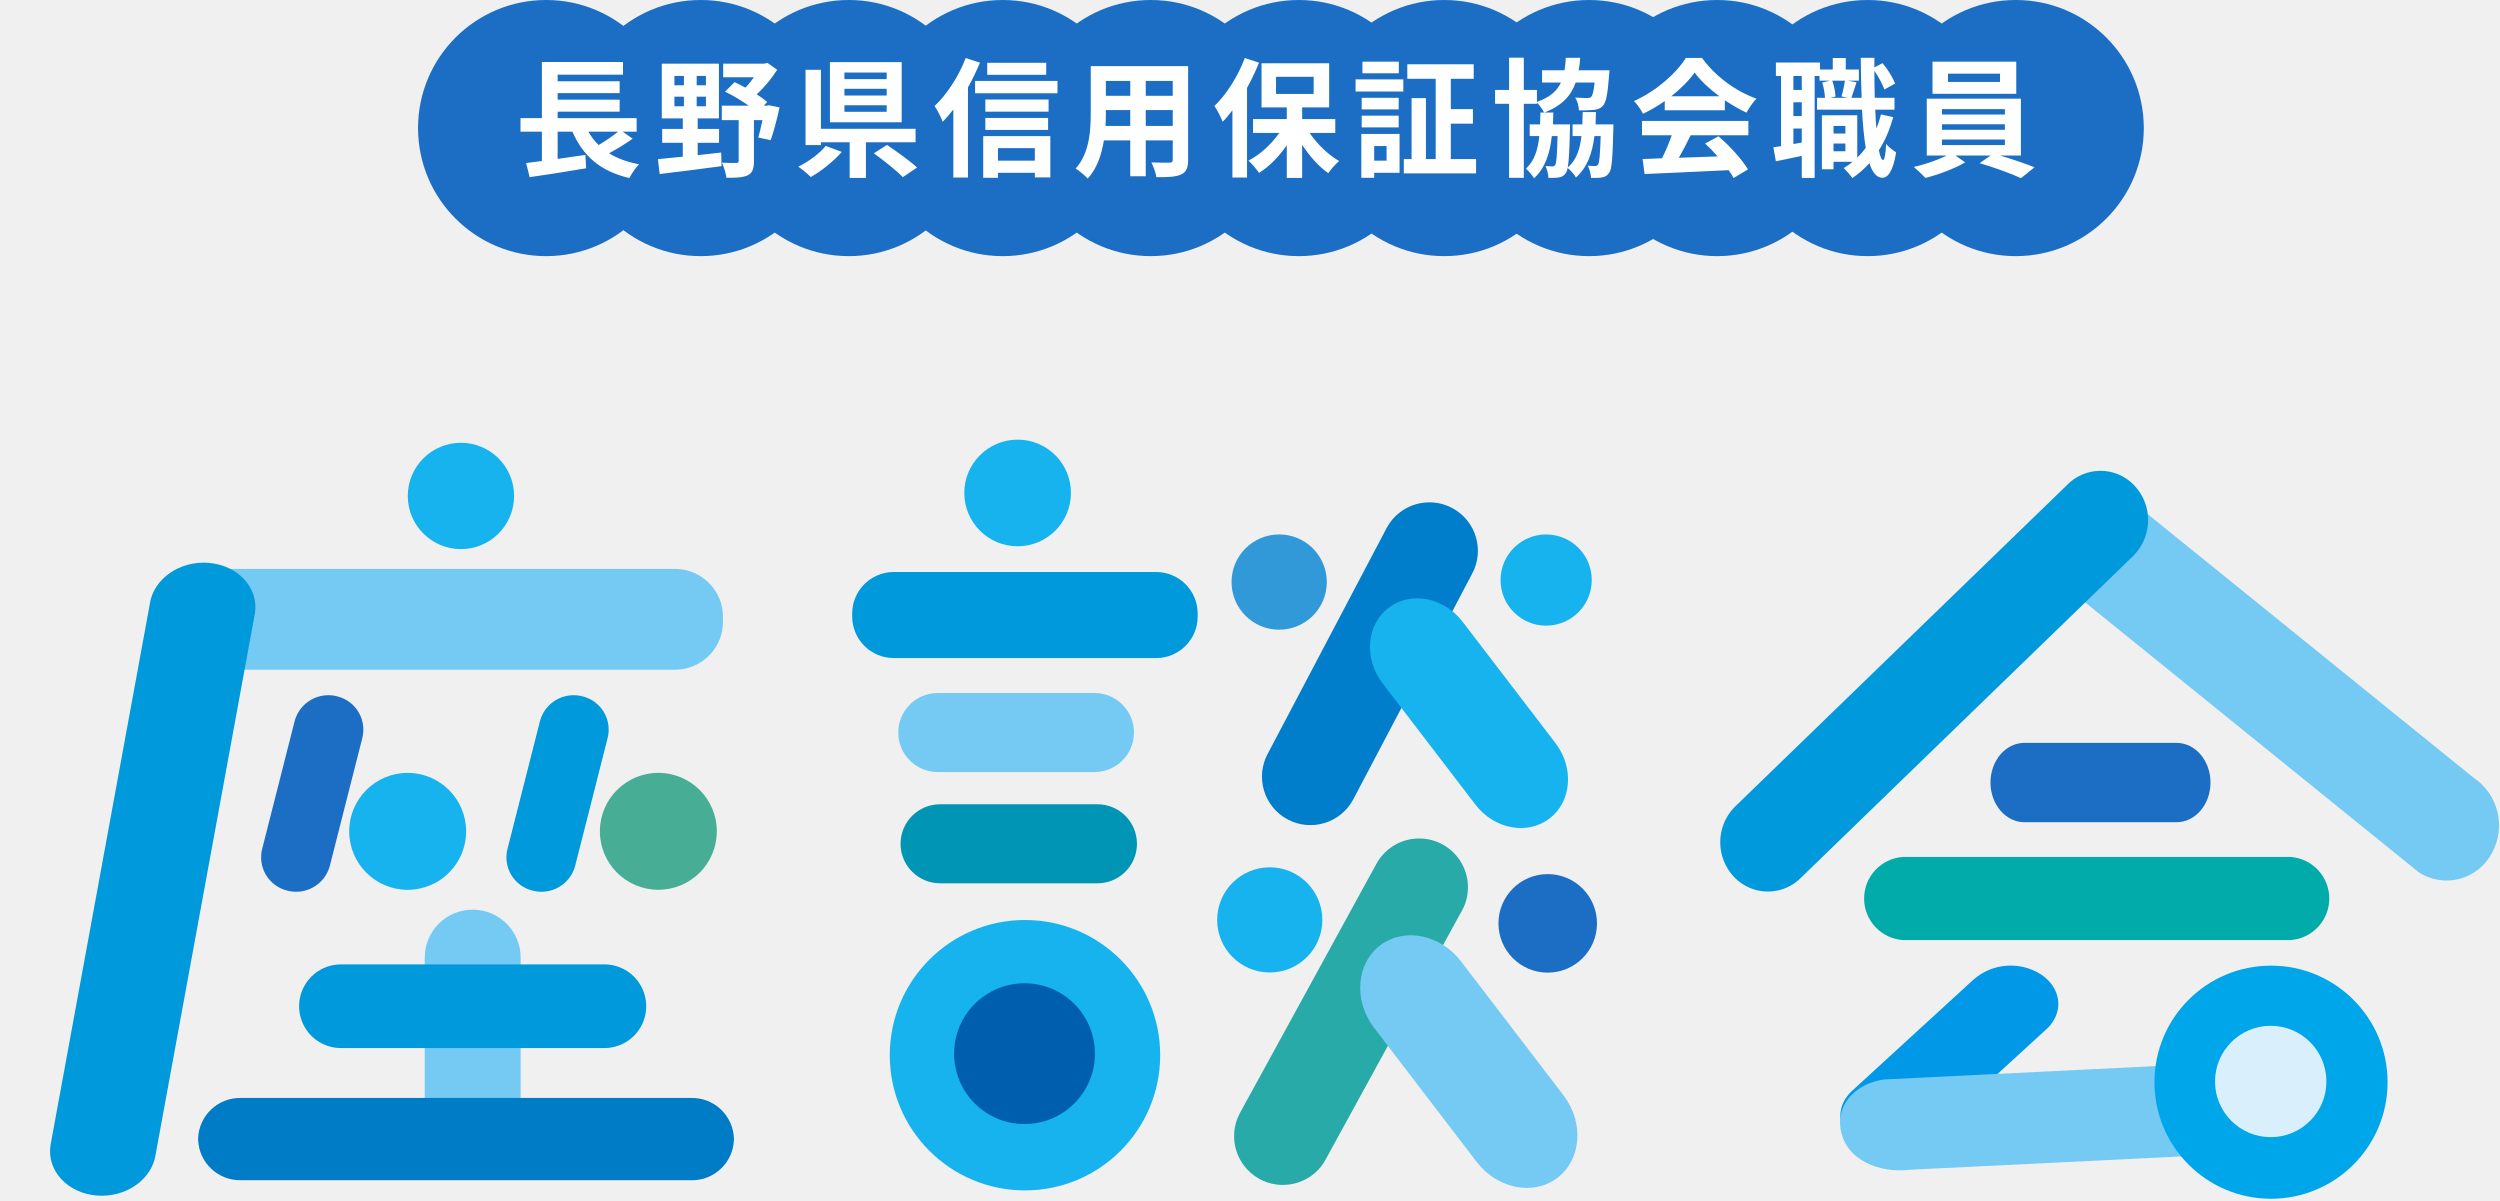
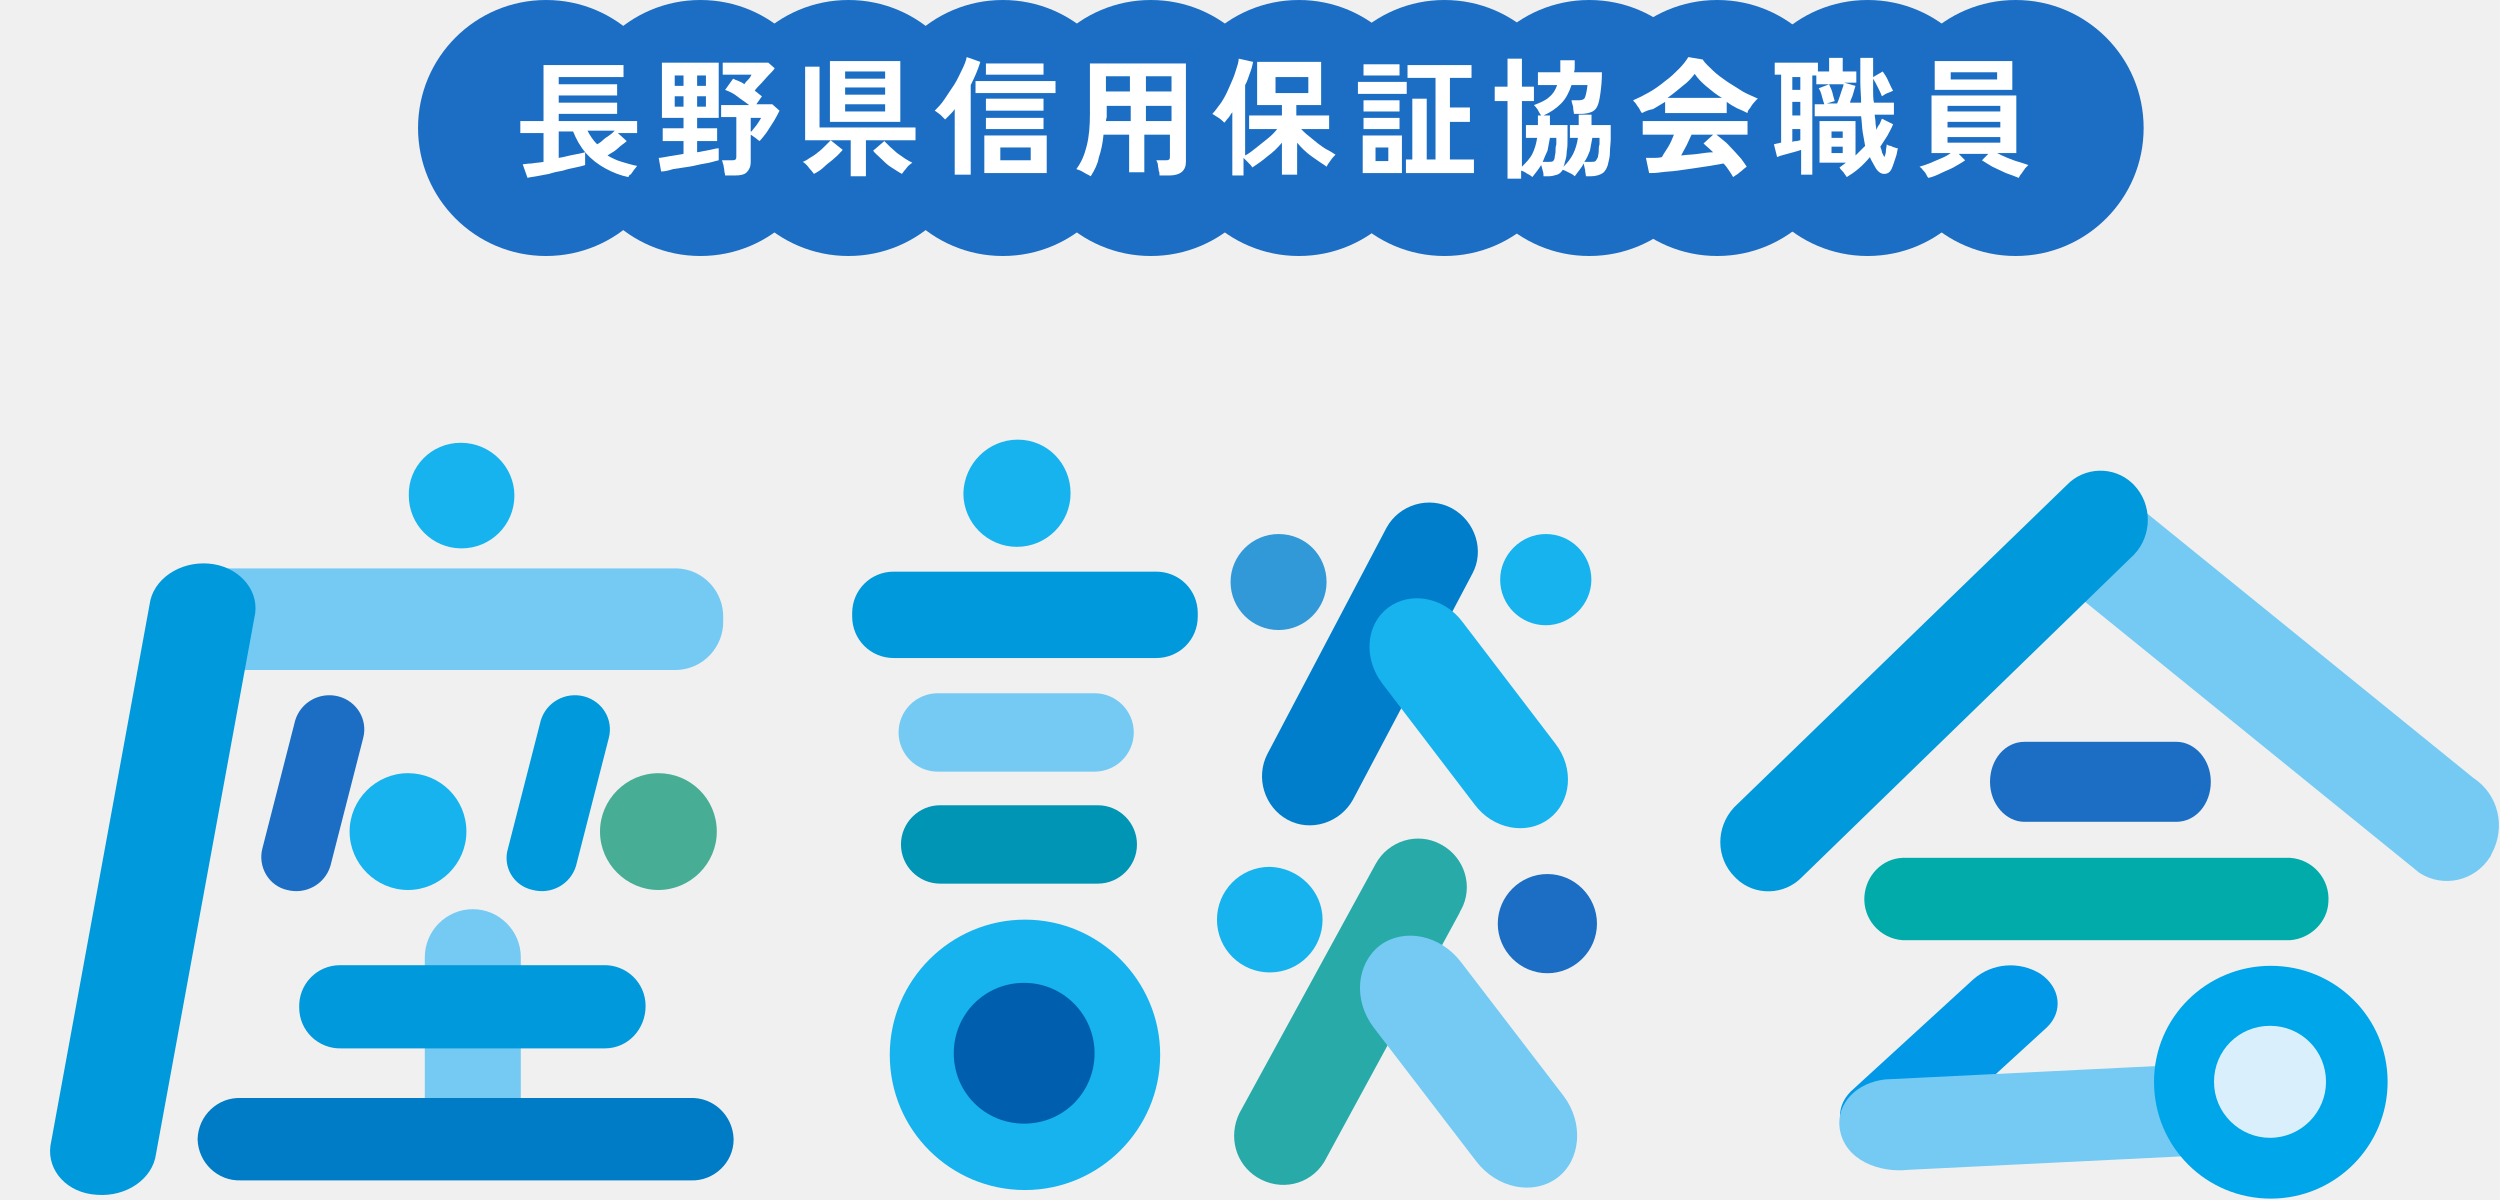
- <svg xmlns="http://www.w3.org/2000/svg" width="312.493" height="150.028" viewBox="0 0 312.493 150.028">
-   <g id="グループ_26547" data-name="グループ 26547" transform="translate(-3189.96 -7778.164)">
-     <g id="グループ_26108" data-name="グループ 26108" transform="translate(3242.215 7778.164)">
-       <circle id="楕円形_122" data-name="楕円形 122" cx="16.008" cy="16.008" r="16.008" transform="translate(0)" fill="#1b6ec3" />
-       <circle id="楕円形_126" data-name="楕円形 126" cx="16.008" cy="16.008" r="16.008" transform="translate(37.832)" fill="#1b6ec3" />
-       <circle id="楕円形_128" data-name="楕円形 128" cx="16.008" cy="16.008" r="16.008" transform="translate(75.579)" fill="#1b6ec3" />
-       <circle id="楕円形_130" data-name="楕円形 130" cx="16.008" cy="16.008" r="16.008" transform="translate(112.259)" fill="#1b6ec3" />
-       <circle id="楕円形_132" data-name="楕円形 132" cx="16.008" cy="16.008" r="16.008" transform="translate(146.379)" fill="#1b6ec3" />
-       <circle id="楕円形_124" data-name="楕円形 124" cx="16.008" cy="16.008" r="16.008" transform="translate(19.324)" fill="#1b6ec3" />
-       <circle id="楕円形_125" data-name="楕円形 125" cx="16.008" cy="16.008" r="16.008" transform="translate(57.072)" fill="#1b6ec3" />
-       <circle id="楕円形_127" data-name="楕円形 127" cx="16.008" cy="16.008" r="16.008" transform="translate(94.087)" fill="#1b6ec3" />
-       <circle id="楕円形_129" data-name="楕円形 129" cx="16.008" cy="16.008" r="16.008" transform="translate(130.37)" fill="#1b6ec3" />
-       <circle id="楕円形_131" data-name="楕円形 131" cx="16.008" cy="16.008" r="16.008" transform="translate(165.19)" fill="#1b6ec3" />
-       <circle id="楕円形_133" data-name="楕円形 133" cx="16.008" cy="16.008" r="16.008" transform="translate(183.698)" fill="#1b6ec3" />
+ <svg xmlns="http://www.w3.org/2000/svg" version="1.1" id="レイヤー_1" x="0px" y="0px" viewBox="0 0 312.5 150" style="enable-background:new 0 0 312.5 150;" xml:space="preserve">
+   <style type="text/css">
+ 	.st0{fill:#1B6EC3;}
+ 	.st1{enable-background:new    ;}
+ 	.st2{fill:#FFFFFF;}
+ 	.st3{fill:#74CAF3;}
+ 	.st4{fill:#0099DB;}
+ 	.st5{fill:#16B3EE;}
+ 	.st6{fill:#47AE95;}
+ 	.st7{fill:#007BC5;}
+ 	.st8{fill:#3199D8;}
+ 	.st9{fill:#005EAE;}
+ 	.st10{fill:#007DCB;}
+ 	.st11{fill:#27AAA8;}
+ 	.st12{fill:#0095B4;}
+ 	.st13{fill:#0098E7;}
+ 	.st14{fill:#00ABA9;}
+ 	.st15{fill:#00A6EA;}
+ 	.st16{fill:#D9F0FC;}
+ </style>
+   <g id="グループ_26547" transform="translate(-3189.96 -7778.164)">
+     <g id="グループ_26108" transform="translate(3242.215 7778.164)">
+       <circle id="楕円形_122" class="st0" cx="16" cy="16" r="16" />
+       <circle id="楕円形_126" class="st0" cx="53.8" cy="16" r="16" />
+       <circle id="楕円形_128" class="st0" cx="91.6" cy="16" r="16" />
+       <circle id="楕円形_130" class="st0" cx="128.3" cy="16" r="16" />
+       <circle id="楕円形_132" class="st0" cx="162.4" cy="16" r="16" />
+       <circle id="楕円形_124" class="st0" cx="35.3" cy="16" r="16" />
+       <circle id="楕円形_125" class="st0" cx="73.1" cy="16" r="16" />
+       <circle id="楕円形_127" class="st0" cx="110.1" cy="16" r="16" />
+       <circle id="楕円形_129" class="st0" cx="146.4" cy="16" r="16" />
+       <circle id="楕円形_131" class="st0" cx="181.2" cy="16" r="16" />
+       <circle id="楕円形_133" class="st0" cx="199.7" cy="16" r="16" />
    </g>
-     <text id="長野県信用保証協会職員" transform="translate(3349.472 7798.965)" fill="#fff" font-size="16" font-family="ZenKakuGothicNew-Bold, Zen Kaku Gothic New" font-weight="700" letter-spacing="0.09em">
-       <tspan x="-95.2" y="0">長野県信用保証協会職員</tspan>
-     </text>
-     <g id="グループ_26410" data-name="グループ 26410" transform="translate(3189.96 7833.512)">
-       <path id="パス_6673" data-name="パス 6673" d="M76.8,26.035h-57a6,6,0,0,1-5.82-6.164V19.6a6,6,0,0,1,5.82-6.164h57A6,6,0,0,1,82.62,19.6v.269A6,6,0,0,1,76.8,26.035" transform="translate(7.751 2.329)" fill="#74caf3" />
-       <path id="パス_6674" data-name="パス 6674" d="M.129,70.975,18.4,4.59c.716-3.09,4.209-5.1,7.8-4.479s5.924,3.62,5.209,6.709L13.139,73.205c-.717,3.09-4.209,5.1-7.8,4.48S-.587,74.065.129,70.975" transform="matrix(0.996, -0.087, 0.087, 0.996, 0, 17.179)" fill="#0099db" />
-       <path id="パス_6676" data-name="パス 6676" d="M42.552,43.824,46.617,27.83a4.364,4.364,0,0,1,5.362-2.986,4.284,4.284,0,0,1,3.052,5.27L50.966,46.109A4.364,4.364,0,0,1,45.6,49.094a4.284,4.284,0,0,1-3.052-5.27" transform="translate(20.902 6.866)" fill="#0099db" />
-       <path id="パス_6677" data-name="パス 6677" d="M22.221,43.364,26.286,27.37a4.364,4.364,0,0,1,5.362-2.986,4.284,4.284,0,0,1,3.052,5.27L30.635,45.649a4.364,4.364,0,0,1-5.362,2.986,4.284,4.284,0,0,1-3.052-5.27" transform="translate(10.568 7.326)" fill="#1b6ec3" />
-       <path id="パス_6680" data-name="パス 6680" d="M36.792,70.917V50.286a5.994,5.994,0,1,1,11.988,0V70.917a5.993,5.993,0,0,1-5.994,5.994H43.3c-3.311,0-6.5-2.684-6.5-5.994" transform="translate(16.299 14.062)" fill="#74caf3" />
-       <path id="パス_6681" data-name="パス 6681" d="M45.464,40.8a7.308,7.308,0,1,1-7.309-7.309A7.309,7.309,0,0,1,45.464,40.8" transform="translate(12.801 7.769)" fill="#16b3ee" />
-       <path id="パス_6682" data-name="パス 6682" d="M66.008,40.8A7.308,7.308,0,1,1,58.7,33.488,7.309,7.309,0,0,1,66.008,40.8" transform="translate(23.592 7.769)" fill="#47ae95" />
-       <path id="パス_6683" data-name="パス 6683" d="M45.967,6.646A6.645,6.645,0,1,1,39.322,0a6.644,6.644,0,0,1,6.645,6.645" transform="translate(18.294 -0.001)" fill="#16b3ee" />
-       <path id="パス_6694" data-name="パス 6694" d="M65.043,59.944H32.319a5.229,5.229,0,1,1,0-10.456H65.043a5.229,5.229,0,1,1,0,10.456" transform="translate(10.4 15.711)" fill="#0099db" />
-       <path id="パス_6698" data-name="パス 6698" d="M79.119,71.623H22.906a5.242,5.242,0,0,1-5.383-5.089v-.1a5.242,5.242,0,0,1,5.383-5.089H79.119A5.242,5.242,0,0,1,84.5,66.439v.1a5.242,5.242,0,0,1-5.383,5.089" transform="translate(7.241 20.549)" fill="#007bc5" />
+     <g class="st1">
+       <path class="st2" d="M3268.5,7800.3c-1-0.2-2-0.6-2.9-1.1s-1.7-1.1-2.4-1.9c-0.7-0.8-1.2-1.7-1.6-2.7h-1.8v3.3    c0.7-0.1,1.3-0.3,1.9-0.4c0.6-0.1,1-0.2,1.4-0.3v1.6c-0.3,0.1-0.7,0.2-1.2,0.3s-1,0.2-1.6,0.4c-0.6,0.1-1.1,0.2-1.7,0.4    c-0.6,0.1-1.1,0.2-1.6,0.3c-0.5,0.1-0.8,0.1-1.1,0.2l-0.6-1.7c0.2,0,0.6-0.1,1.1-0.1c0.5-0.1,1-0.1,1.5-0.2v-3.6h-2.9v-1.5h2.9v-7    h10v1.5h-8.1v0.9h7.3v1.4h-7.3v0.9h7.3v1.4h-7.3v0.9h9.8v1.5h-2.4l1.1,1c-0.3,0.3-0.7,0.5-1.1,0.9s-0.9,0.6-1.3,0.9    c0.5,0.3,1.1,0.6,1.8,0.8s1.3,0.4,1.9,0.5c-0.1,0.1-0.2,0.3-0.4,0.5c-0.1,0.2-0.3,0.4-0.4,0.6    C3268.7,7799.9,3268.6,7800.1,3268.5,7800.3z M3264.6,7796.2c0.2-0.1,0.5-0.3,0.7-0.5s0.5-0.4,0.8-0.6c0.3-0.2,0.5-0.4,0.7-0.6    h-3.4C3263.7,7795.1,3264.1,7795.7,3264.6,7796.2z" />
+       <path class="st2" d="M3272.6,7799.6l-0.3-1.7c0.3,0,0.7-0.1,1.3-0.2c0.6-0.1,1.2-0.2,1.8-0.3v-1.6h-2.6v-1.6h2.6v-1.3h-2.7v-6.9    h7.1v6.9h-2.7v1.3h2.5v1.6h-2.5v1.4c0.6-0.1,1.1-0.2,1.6-0.3c0.5-0.1,0.8-0.2,1.1-0.2v1.5c-0.5,0.1-1,0.3-1.7,0.4    c-0.7,0.1-1.3,0.3-2,0.4c-0.7,0.1-1.4,0.2-2,0.3C3273.5,7799.5,3273,7799.6,3272.6,7799.6z M3274.3,7788.9h1.1v-1.3h-1.1V7788.9z     M3274.3,7791.5h1.1v-1.3h-1.1V7791.5z M3277.1,7788.9h1.1v-1.3h-1.1V7788.9z M3277.1,7791.5h1.1v-1.3h-1.1V7791.5z     M3280.6,7800.1c0-0.2-0.1-0.4-0.1-0.6c0-0.2-0.1-0.5-0.1-0.7c-0.1-0.2-0.1-0.4-0.2-0.6h1.2c0.2,0,0.4,0,0.5-0.1    c0.1-0.1,0.1-0.2,0.1-0.4v-4.9h-1.9v-1.5h3.5c-0.5-0.4-1-0.7-1.5-1.1s-1-0.6-1.5-0.8l1-1.4c0.2,0.1,0.4,0.2,0.7,0.3    c0.2,0.1,0.5,0.2,0.7,0.4c0.1-0.2,0.3-0.4,0.5-0.6c0.2-0.2,0.3-0.4,0.4-0.6h-3.6v-1.5h5.7l0.8,0.7c-0.2,0.3-0.5,0.6-0.8,0.9    c-0.3,0.3-0.6,0.7-0.9,1c-0.3,0.3-0.6,0.6-0.8,0.9c0.3,0.2,0.6,0.5,0.9,0.7l-0.7,1h2l0.9,0.8c-0.2,0.4-0.4,0.8-0.7,1.3    c-0.3,0.5-0.6,0.9-0.9,1.4c-0.3,0.4-0.6,0.8-0.9,1.1c-0.1-0.1-0.3-0.2-0.5-0.4c-0.2-0.1-0.4-0.3-0.6-0.4v3.4c0,0.6-0.2,1-0.5,1.3    s-0.8,0.4-1.5,0.4H3280.6z M3283.9,7794.6c0.2-0.3,0.5-0.6,0.7-0.9c0.2-0.3,0.4-0.6,0.5-0.8h-1.3V7794.6z" />
+       <path class="st2" d="M3291.7,7799.9c-0.1-0.1-0.2-0.3-0.4-0.5c-0.2-0.2-0.3-0.4-0.5-0.6c-0.2-0.2-0.3-0.3-0.5-0.4    c0.3-0.1,0.6-0.3,0.9-0.5c0.3-0.2,0.7-0.4,1-0.7c0.3-0.2,0.6-0.5,0.9-0.8s0.5-0.5,0.7-0.7l1.5,1.2c-0.3,0.3-0.6,0.7-1,1    c-0.4,0.4-0.9,0.7-1.3,1.1S3292.1,7799.7,3291.7,7799.9z M3296.3,7800.2v-4.5h-5.7v-9.2h1.8v7.6h12v1.6h-6.2v4.5H3296.3z     M3293.7,7793.4v-7.6h8.8v7.6H3293.7z M3295.6,7788h5v-0.9h-5V7788z M3295.6,7790h5v-0.9h-5V7790z M3295.6,7792.1h5v-0.9h-5    V7792.1z M3302.7,7799.9c-0.4-0.2-0.8-0.5-1.3-0.8c-0.5-0.3-0.9-0.7-1.3-1.1c-0.4-0.4-0.8-0.7-1-1l1.4-1.2    c0.2,0.2,0.4,0.4,0.7,0.7s0.6,0.5,0.9,0.8c0.3,0.2,0.7,0.5,1,0.7c0.3,0.2,0.7,0.4,0.9,0.5c-0.1,0.1-0.3,0.2-0.5,0.4    c-0.2,0.2-0.3,0.4-0.5,0.6C3302.9,7799.6,3302.8,7799.8,3302.7,7799.9z" />
+       <path class="st2" d="M3309.3,7800.1v-8.3c-0.2,0.3-0.4,0.5-0.6,0.7c-0.2,0.2-0.4,0.4-0.6,0.6c-0.2-0.2-0.4-0.4-0.6-0.6    c-0.3-0.2-0.5-0.4-0.7-0.5c0.4-0.4,0.8-0.8,1.2-1.4c0.4-0.6,0.8-1.2,1.2-1.8c0.4-0.6,0.7-1.3,1-1.9c0.3-0.6,0.5-1.1,0.6-1.6    l1.7,0.6c-0.3,1-0.7,1.9-1.2,2.9v11.2H3309.3z M3311.9,7789.8v-1.5h10v1.5H3311.9z M3313,7799.8v-4.7h7.8v4.7H3313z     M3313.2,7787.5v-1.4h7.2v1.4H3313.2z M3313.2,7792v-1.5h7.2v1.5H3313.2z M3313.2,7794.3v-1.4h7.2v1.4H3313.2z M3315,7798.2h3.8    v-1.6h-3.8V7798.2z" />
+       <path class="st2" d="M3326.3,7800.2c-0.3-0.2-0.6-0.3-0.9-0.5s-0.6-0.3-0.9-0.4c0.6-0.8,1-1.7,1.3-2.9s0.4-2.5,0.4-4v-6.3h12v12.3    c0,1.1-0.7,1.7-2.1,1.7h-1.2c0-0.2,0-0.4-0.1-0.6c0-0.2-0.1-0.5-0.1-0.7c0-0.2-0.1-0.4-0.2-0.6h1.1c0.2,0,0.4,0,0.5-0.1    s0.1-0.2,0.1-0.4v-2.7h-3.2v4.7h-1.9v-4.7h-3.2c-0.1,1.1-0.3,2-0.6,2.9C3327.2,7798.6,3326.8,7799.4,3326.3,7800.2z     M3328.2,7793.3h3.1v-1.9h-3v1c0,0.1,0,0.3,0,0.4S3328.2,7793.1,3328.2,7793.3z M3328.2,7789.6h3v-1.9h-3V7789.6z M3333.2,7789.6    h3.2v-1.9h-3.2V7789.6z M3333.2,7793.3h3.2v-1.9h-3.2V7793.3z" />
+       <path class="st2" d="M3344,7800.1v-7.9c-0.2,0.2-0.3,0.5-0.5,0.7c-0.2,0.2-0.3,0.4-0.5,0.6c-0.2-0.2-0.4-0.4-0.7-0.6    c-0.3-0.2-0.5-0.3-0.8-0.5c0.4-0.4,0.7-0.9,1.1-1.4c0.4-0.6,0.7-1.2,1-1.9s0.6-1.3,0.8-2c0.2-0.6,0.4-1.2,0.4-1.6l1.8,0.4    c-0.1,0.5-0.2,0.9-0.4,1.4c-0.2,0.5-0.3,1-0.6,1.5v8.8c0.4-0.2,0.8-0.5,1.3-0.9c0.5-0.4,1-0.8,1.5-1.2s0.9-0.8,1.2-1.2h-3.5v-1.7    h4.1v-1.3h-3.1v-5.4h8v5.4h-3.1v1.3h4.1v1.7h-3.5c0.3,0.3,0.6,0.6,1,0.9c0.4,0.3,0.7,0.6,1.1,0.9c0.4,0.3,0.8,0.6,1.2,0.8    c0.4,0.2,0.7,0.4,1,0.6c-0.2,0.2-0.4,0.4-0.6,0.7s-0.4,0.5-0.5,0.8c-0.6-0.4-1.2-0.8-1.9-1.3c-0.7-0.5-1.3-1.1-1.8-1.7v4h-1.9v-4    c-0.5,0.6-1.1,1.2-1.8,1.7c-0.7,0.6-1.3,1-1.9,1.4c-0.1-0.2-0.3-0.4-0.5-0.6s-0.4-0.4-0.6-0.6v2.2H3344z M3349.4,7789.8h4.1v-2    h-4.1V7789.8z" />
+       <path class="st2" d="M3359.7,7789.9v-1.5h6.1v1.5H3359.7z M3360.3,7799.8v-4.7h4.9v4.7H3360.3z M3360.4,7787.6v-1.4h4.5v1.4    H3360.4z M3360.4,7792.1v-1.4h4.5v1.4H3360.4z M3360.4,7794.3v-1.4h4.5v1.4H3360.4z M3361.9,7798.3h1.6v-1.7h-1.6V7798.3z     M3365.7,7799.8v-1.7h0.8v-7.6h1.8v7.6h1.1v-10.2h-3.5v-1.6h8v1.6h-2.7v3.7h2.5v1.8h-2.5v4.7h3v1.7H3365.7z" />
+       <path class="st2" d="M3378.4,7800.1v-9.3h-1.6v-1.8h1.6v-3.5h1.8v3.5h1.5v1.8h-1.5v8.2c0.5-0.5,1-1,1.3-1.6c0.3-0.6,0.5-1.3,0.6-2    h-1.4v-1.6h1.5c0-0.2,0-0.4,0-0.6s0-0.4,0-0.6h0.4c-0.1-0.2-0.3-0.4-0.4-0.7c-0.2-0.3-0.4-0.5-0.5-0.6c0.8-0.3,1.5-0.6,1.9-1    c0.5-0.4,0.8-0.9,1-1.5h-2.4v-1.6h2.8c0-0.2,0-0.5,0-0.7c0-0.3,0-0.5,0-0.8h1.8c0,0.3,0,0.5,0,0.8c0,0.2,0,0.5-0.1,0.7h3.5    c0,1.1-0.1,2-0.2,2.7c-0.1,0.7-0.2,1.2-0.4,1.6c-0.2,0.4-0.5,0.6-0.8,0.7s-0.7,0.2-1.2,0.2h-0.9c0-0.2-0.1-0.5-0.1-0.9    c-0.1-0.4-0.2-0.6-0.2-0.8h0.9c0.4,0,0.7-0.1,0.8-0.4s0.2-0.7,0.3-1.5h-2c-0.3,0.9-0.7,1.7-1.3,2.3c-0.6,0.6-1.3,1.1-2.2,1.5h0.8    c0,0.2,0,0.3,0,0.4c0,0.1,0,0.3,0,0.4c0,0.1,0,0.1,0,0.2s0,0.1,0,0.2h2.2c0,0.5,0,1.1,0,1.7c0,0.6,0,1.1-0.1,1.6    c0,0.5-0.1,0.9-0.2,1.2c0,0.1-0.1,0.3-0.1,0.4s-0.1,0.2-0.1,0.3c0.5-0.5,0.9-1,1.2-1.6s0.5-1.3,0.6-2h-1v-1.6h1.1    c0-0.2,0-0.4,0-0.6c0-0.2,0-0.4,0-0.7h1.6c0,0.2,0,0.4,0,0.7c0,0.2,0,0.4,0,0.6h2.4c0,0.5,0,1.1,0,1.7s-0.1,1.1-0.1,1.7    c0,0.5-0.1,0.9-0.2,1.3c-0.1,0.6-0.4,1.1-0.7,1.3s-0.8,0.4-1.5,0.4h-0.6c0-0.2-0.1-0.5-0.1-0.8c-0.1-0.3-0.1-0.6-0.2-0.8    c-0.1,0.3-0.3,0.5-0.5,0.8c-0.2,0.3-0.4,0.5-0.6,0.8c-0.1-0.1-0.2-0.2-0.4-0.3s-0.4-0.2-0.6-0.3c-0.2-0.1-0.4-0.2-0.5-0.2    c-0.2,0.3-0.4,0.5-0.7,0.6s-0.7,0.2-1.1,0.2h-0.6c0-0.2,0-0.4-0.1-0.7s-0.1-0.5-0.2-0.7c-0.3,0.5-0.7,1-1.1,1.5    c-0.1-0.1-0.2-0.2-0.4-0.3c-0.2-0.1-0.4-0.2-0.5-0.3c-0.2-0.1-0.4-0.2-0.5-0.2v1H3378.4z M3382.8,7798.4h0.6c0.3,0,0.6,0,0.7-0.1    c0.1-0.1,0.2-0.3,0.2-0.5c0-0.2,0.1-0.4,0.1-0.7c0-0.3,0-0.6,0.1-0.9c0-0.3,0-0.6,0-0.8h-0.8c-0.1,0.6-0.2,1.1-0.3,1.6    C3383.2,7797.4,3383,7797.9,3382.8,7798.4z M3388,7798.4h0.7c0.3,0,0.6,0,0.7-0.1c0.1-0.1,0.2-0.3,0.3-0.5c0-0.2,0.1-0.4,0.1-0.7    c0-0.3,0-0.6,0.1-0.9c0-0.3,0-0.6,0-0.8h-0.9c-0.1,0.6-0.2,1.1-0.3,1.6C3388.5,7797.5,3388.3,7798,3388,7798.4z" />
+       <path class="st2" d="M3395.2,7792.3c-0.1-0.1-0.2-0.3-0.3-0.5c-0.1-0.2-0.3-0.4-0.4-0.6s-0.3-0.3-0.4-0.5c0.7-0.3,1.3-0.6,2-1    s1.4-0.9,2-1.4c0.7-0.5,1.2-1,1.7-1.5c0.5-0.5,0.9-1,1.2-1.5l1.8,0.3c0.3,0.5,0.8,0.9,1.3,1.4c0.5,0.5,1.1,0.9,1.8,1.4    c0.6,0.4,1.3,0.8,1.9,1.2c0.7,0.4,1.3,0.6,1.9,0.9c-0.2,0.1-0.3,0.3-0.5,0.5s-0.3,0.4-0.5,0.7c-0.2,0.2-0.3,0.4-0.3,0.6    c-0.4-0.2-0.8-0.4-1.3-0.6c-0.4-0.2-0.9-0.5-1.3-0.8v1.4h-7.7v-1.4c-0.5,0.3-1,0.6-1.5,0.9    C3396,7791.9,3395.6,7792.1,3395.2,7792.3z M3406.6,7800.3c-0.1-0.2-0.3-0.5-0.5-0.8s-0.4-0.6-0.7-0.9c-0.5,0.1-1.1,0.2-1.7,0.3    c-0.6,0.1-1.3,0.2-2,0.3c-0.7,0.1-1.4,0.2-2.1,0.3c-0.7,0.1-1.3,0.1-2,0.2s-1.1,0.1-1.5,0.1l-0.4-1.9c0.2,0,0.5,0,0.9,0    s0.7,0,1.1-0.1c0.2-0.4,0.5-0.8,0.8-1.3c0.3-0.5,0.5-1,0.7-1.5h-3.9v-1.7h13.1v1.7h-3.9c0.3,0.2,0.6,0.5,1,0.8    c0.4,0.3,0.7,0.7,1.1,1.1c0.4,0.4,0.7,0.8,1,1.1c0.3,0.4,0.5,0.7,0.7,1c-0.1,0.1-0.3,0.2-0.5,0.4c-0.2,0.2-0.4,0.3-0.6,0.5    C3406.9,7800.1,3406.7,7800.2,3406.6,7800.3z M3398.4,7790.4h6.8c-0.7-0.4-1.3-0.9-1.9-1.4c-0.6-0.5-1.1-1-1.5-1.6    c-0.4,0.5-0.8,1-1.5,1.5C3399.7,7789.4,3399.1,7789.9,3398.4,7790.4z M3400.1,7797.6c0.7-0.1,1.4-0.1,2.1-0.2s1.3-0.2,1.9-0.2    c-0.5-0.5-0.9-0.8-1.2-1.1l1.2-1.1h-2.7c-0.2,0.4-0.4,0.9-0.6,1.3S3400.3,7797.2,3400.1,7797.6z" />
+       <path class="st2" d="M3420.8,7800.3c-0.1-0.2-0.3-0.4-0.4-0.6c-0.2-0.2-0.4-0.4-0.5-0.6c0.1-0.1,0.3-0.2,0.4-0.3    c0.1-0.1,0.3-0.2,0.4-0.3h-3.3v-5.2h4.5v4.3c0.2-0.2,0.4-0.4,0.6-0.6c0.2-0.2,0.4-0.4,0.6-0.6c-0.1-0.5-0.2-1.1-0.3-1.7    c-0.1-0.6-0.1-1.3-0.2-2h-5.8v-1.5h1.2c-0.1-0.3-0.2-0.6-0.3-1c-0.1-0.4-0.2-0.7-0.4-1l1.3-0.5c0.1,0.3,0.3,0.6,0.4,1    s0.2,0.8,0.3,1.1l-1,0.3h1.3c0.1-0.2,0.2-0.5,0.3-0.8c0.1-0.3,0.2-0.6,0.3-0.9c0.1-0.3,0.2-0.5,0.2-0.7h-3.4v-1.1h-0.5v12.4h-1.4    v-3.1c-0.3,0.1-0.6,0.2-1,0.3c-0.4,0.1-0.7,0.2-1.1,0.3c-0.4,0.1-0.7,0.2-0.9,0.3l-0.4-1.6c0.1,0,0.3-0.1,0.4-0.1    c0.2,0,0.3-0.1,0.5-0.1v-8.5h-0.8v-1.5h5.4v1.1h1.4v-1.7h1.7v1.7h1.7v1.4h-1.5l1.4,0.4c-0.1,0.3-0.2,0.6-0.3,1    c-0.1,0.4-0.3,0.7-0.4,1.1h1.4c0-0.8-0.1-1.7-0.1-2.6s0-1.9,0-3h1.6c0,0.4,0,0.8,0,1.2c0,0.4,0,0.8,0,1.2l1.2-0.7    c0.2,0.3,0.5,0.7,0.7,1.2c0.2,0.4,0.4,0.9,0.6,1.2c-0.2,0.1-0.4,0.2-0.7,0.3c-0.3,0.1-0.5,0.3-0.7,0.4c-0.1-0.3-0.3-0.7-0.5-1.1    c-0.2-0.4-0.4-0.8-0.6-1.1c0,0.5,0,1,0,1.5c0,0.5,0,1,0.1,1.5h2.5v1.5h-2.4c0,0.3,0.1,0.6,0.1,1c0,0.3,0.1,0.6,0.1,0.9    c0.1-0.2,0.2-0.5,0.4-0.7c0.1-0.2,0.2-0.5,0.3-0.7l1.4,0.7c-0.2,0.5-0.5,1-0.7,1.4c-0.3,0.5-0.6,0.9-0.9,1.4    c0.1,0.3,0.2,0.5,0.2,0.7c0.1,0.2,0.2,0.4,0.3,0.6c0.1-0.2,0.2-0.5,0.2-0.8s0.1-0.5,0.1-0.8c0.1,0.1,0.3,0.2,0.5,0.2    c0.2,0.1,0.4,0.2,0.5,0.2c0.2,0.1,0.3,0.1,0.4,0.1c-0.1,0.3-0.1,0.6-0.2,0.9c-0.1,0.3-0.2,0.6-0.3,0.9s-0.2,0.6-0.3,0.8    c-0.2,0.4-0.5,0.6-0.9,0.6c-0.4,0-0.7-0.2-1-0.6c-0.1-0.2-0.3-0.5-0.4-0.7c-0.1-0.2-0.3-0.5-0.4-0.8    C3422.7,7799,3421.8,7799.7,3420.8,7800.3z M3414,7789.4h1v-1.6h-1V7789.4z M3414,7792.6h1v-1.7h-1V7792.6z M3414,7795.9    c0.2-0.1,0.4-0.1,0.5-0.1c0.2,0,0.3-0.1,0.5-0.1v-1.4h-1V7795.9z M3418.9,7795.4h1.4v-0.8h-1.4V7795.4z M3418.9,7797.3h1.4v-0.8    h-1.4V7797.3z" />
+       <path class="st2" d="M3442.3,7800.4c-0.5-0.2-1-0.4-1.6-0.6c-0.6-0.3-1.1-0.5-1.7-0.8c-0.5-0.3-1-0.6-1.3-0.8l0.8-0.8h-3.7    l0.8,0.8c-0.4,0.3-0.8,0.5-1.3,0.8c-0.5,0.3-1.1,0.5-1.7,0.8c-0.6,0.3-1.1,0.5-1.6,0.6c-0.1-0.1-0.2-0.3-0.3-0.5    c-0.1-0.2-0.3-0.4-0.4-0.5c-0.1-0.2-0.3-0.3-0.4-0.4c0.3-0.1,0.7-0.2,1.2-0.4c0.5-0.2,0.9-0.4,1.4-0.6c0.5-0.2,0.9-0.4,1.3-0.7    h-2.4v-7.2h10.6v7.2h-2.4c0.4,0.2,0.8,0.4,1.3,0.6c0.5,0.2,1,0.4,1.4,0.5s0.9,0.3,1.2,0.4c-0.1,0.1-0.3,0.3-0.4,0.4    c-0.1,0.2-0.3,0.4-0.4,0.6C3442.5,7800,3442.4,7800.2,3442.3,7800.4z M3431.8,7789.4v-3.6h9.7v3.6H3431.8z M3433.4,7792.1h6.6    v-0.7h-6.6V7792.1z M3433.4,7794.1h6.6v-0.7h-6.6V7794.1z M3433.4,7796h6.6v-0.7h-6.6V7796z M3433.8,7788.1h5.8v-0.9h-5.8V7788.1z    " />
    </g>
-     <g id="グループ_26409" data-name="グループ 26409" transform="translate(3296.481 7833.119)">
-       <path id="パス_6684" data-name="パス 6684" d="M24.46,81.847A6.664,6.664,0,1,1,17.8,75.183a6.663,6.663,0,0,1,6.664,6.664" transform="translate(2.882 -75.183)" fill="#16b3ee" />
-       <path id="パス_6685" data-name="パス 6685" d="M46.276,85.961a5.954,5.954,0,1,1-5.953-5.953,5.952,5.952,0,0,1,5.953,5.953" transform="translate(13.051 -68.16)" fill="#3199d8" />
-       <path id="パス_6686" data-name="パス 6686" d="M67.772,86.063a5.7,5.7,0,1,1-5.7-5.7,5.7,5.7,0,0,1,5.7,5.7" transform="translate(24.672 -68.513)" fill="#16b3ee" />
-       <path id="パス_6687" data-name="パス 6687" d="M37.458,129.437a16.9,16.9,0,1,1-16.9-16.9,16.9,16.9,0,0,1,16.9,16.9" transform="translate(1.04 -52.495)" fill="#16b3ee" />
-       <path id="パス_6688" data-name="パス 6688" d="M27.823,127.812a8.8,8.8,0,1,1-8.8-8.8,8.8,8.8,0,0,1,8.8,8.8" transform="translate(2.52 -51.062)" fill="#005eae" />
-       <path id="パス_6689" data-name="パス 6689" d="M37.431,110.761,52.3,82.53a6.059,6.059,0,1,1,10.672,5.741L48.1,116.5a6.059,6.059,0,0,1-10.672-5.741" transform="translate(14.516 -71.507)" fill="#007dcb" />
-       <path id="パス_6690" data-name="パス 6690" d="M69.789,103.089l-11.6-15.16c-2.336-3.1-6.486-3.912-9.268-1.814s-3.145,6.309-.809,9.409l11.6,15.16c2.336,3.1,6.486,3.912,9.269,1.814s3.145-6.309.809-9.409" transform="translate(18.15 -65.116)" fill="#16b3ee" />
-       <path id="パス_6691" data-name="パス 6691" d="M44.8,114.188a6.573,6.573,0,1,1-6.574-6.574,6.574,6.574,0,0,1,6.574,6.574" transform="translate(13.967 -54.157)" fill="#16b3ee" />
-       <path id="パス_6692" data-name="パス 6692" d="M69.4,114.33a6.158,6.158,0,1,1-6.157-6.157A6.158,6.158,0,0,1,69.4,114.33" transform="translate(23.698 -53.868)" fill="#1b6ec3" />
-       <path id="パス_6693" data-name="パス 6693" d="M.706,34.978,16.66,3.254A6.1,6.1,0,1,1,27.445,8.942L11.489,40.666A6.1,6.1,0,0,1,.706,34.978" transform="matrix(0.999, 0.035, -0.035, 0.999, 48.953, 49.264)" fill="#27aaa8" />
-       <path id="パス_6695" data-name="パス 6695" d="M39.154,96.261H6.353A5.193,5.193,0,0,1,1.16,91.07V90.7a5.193,5.193,0,0,1,5.193-5.193h32.8A5.192,5.192,0,0,1,44.345,90.7v.372a5.191,5.191,0,0,1-5.191,5.191" transform="translate(-1.16 -68.963)" fill="#0099db" />
-       <path id="パス_6696" data-name="パス 6696" d="M30.408,105.073H10.82a4.939,4.939,0,0,1,0-9.879H30.408a4.939,4.939,0,0,1,0,9.879" transform="translate(-0.123 -63.523)" fill="#74caf3" />
-       <path id="パス_6697" data-name="パス 6697" d="M30.672,113.378H11a4.939,4.939,0,0,1,0-9.879h19.67a4.939,4.939,0,0,1,0,9.879" transform="translate(-0.014 -57.923)" fill="#0095b4" />
-       <path id="パス_6702" data-name="パス 6702" d="M71.578,133.936,58.785,117.218c-2.577-3.417-7.109-4.344-10.125-2.07s-3.372,6.886-.8,10.3l12.793,16.718c2.577,3.417,7.11,4.344,10.125,2.071s3.374-6.888.8-10.3" transform="translate(17.356 -51.951)" fill="#74caf3" />
+     <g id="グループ_26410" transform="translate(3189.96 7833.512)">
+       <path id="パス_6673" class="st3" d="M84.6,28.4h-57c-3.3-0.1-5.9-2.9-5.8-6.2v-0.3c-0.1-3.3,2.5-6.1,5.8-6.2h57    c3.3,0.1,5.9,2.9,5.8,6.2v0.3C90.5,25.5,87.9,28.3,84.6,28.4" />
+       <path id="パス_6674" class="st4" d="M6.3,87.9l12.4-67.7c0.4-3.1,3.7-5.4,7.4-5.1c3.6,0.3,6.2,3.1,5.8,6.2L19.5,88.9    c-0.4,3.1-3.7,5.4-7.4,5.1C8.4,93.8,5.9,91,6.3,87.9" />
+       <path id="パス_6676" class="st4" d="M63.5,50.7l4.1-16c0.7-2.3,3.1-3.6,5.4-3c2.3,0.6,3.7,2.9,3.1,5.2c0,0,0,0,0,0l-4.1,16    c-0.7,2.3-3.1,3.6-5.4,3C64.2,55.4,62.8,53,63.5,50.7C63.4,50.7,63.4,50.7,63.5,50.7" />
+       <path id="パス_6677" class="st0" d="M32.8,50.7l4.1-16c0.7-2.3,3.1-3.6,5.4-3c2.3,0.6,3.7,2.9,3.1,5.2c0,0,0,0,0,0l-4.1,16    c-0.7,2.3-3.1,3.6-5.4,3C33.6,55.4,32.2,53,32.8,50.7C32.8,50.7,32.8,50.7,32.8,50.7" />
+       <path id="パス_6680" class="st3" d="M53.1,85V64.3c0-3.3,2.7-6,6-6c3.3,0,6,2.7,6,6c0,0,0,0,0,0V85c0,3.3-2.7,6-6,6c0,0,0,0,0,0    h0.5C56.3,91,53.1,88.3,53.1,85" />
+       <path id="パス_6681" class="st5" d="M58.3,48.6c0,4-3.3,7.3-7.3,7.3s-7.3-3.3-7.3-7.3c0-4,3.3-7.3,7.3-7.3    C55,41.3,58.3,44.5,58.3,48.6L58.3,48.6" />
+       <path id="パス_6682" class="st6" d="M89.6,48.6c0,4-3.3,7.3-7.3,7.3c-4,0-7.3-3.3-7.3-7.3c0-4,3.3-7.3,7.3-7.3    C86.3,41.3,89.6,44.5,89.6,48.6C89.6,48.6,89.6,48.6,89.6,48.6" />
+       <path id="パス_6683" class="st5" d="M64.3,6.6c0,3.7-3,6.6-6.6,6.6c-3.7,0-6.6-3-6.6-6.6C51,3,53.9,0,57.6,0    C61.3,0,64.3,3,64.3,6.6C64.3,6.6,64.3,6.6,64.3,6.6" />
+       <path id="パス_6694" class="st4" d="M75.4,75.7H42.7c-2.9,0.1-5.3-2.2-5.3-5.1c-0.1-2.9,2.2-5.3,5.1-5.3c0.1,0,0.1,0,0.2,0h32.7    c2.9-0.1,5.3,2.2,5.3,5.1s-2.2,5.3-5.1,5.3C75.6,75.7,75.5,75.7,75.4,75.7" />
+       <path id="パス_6698" class="st7" d="M86.4,92.2H30.1c-2.9,0.1-5.3-2.2-5.4-5.1V87c0.1-2.9,2.5-5.2,5.4-5.1h56.2    c2.9-0.1,5.3,2.2,5.4,5.1v0.1C91.7,90,89.2,92.3,86.4,92.2" />
    </g>
-     <g id="グループ_26411" data-name="グループ 26411" transform="translate(3404.212 7836.891)">
-       <path id="パス_6675" data-name="パス 6675" d="M52.814,36.874,10.09,1.067A6.392,6.392,0,0,0,1.005,3.246,7.166,7.166,0,0,0,3.1,12.815L45.819,48.623A6.394,6.394,0,0,0,54.9,46.444a7.167,7.167,0,0,0-2.091-9.569" transform="translate(41.472 2.524) rotate(-1)" fill="#74caf3" />
-       <path id="パス_6678" data-name="パス 6678" d="M12.17,195.626l15.285-14a7.05,7.05,0,0,1,8.421-.651c2.55,1.682,2.915,4.7.813,6.739l-15.285,14a7.05,7.05,0,0,1-8.421.651c-2.55-1.682-2.914-4.7-.813-6.739" transform="translate(4.979 -117.91)" fill="#0098e7" />
-       <path id="パス_6679" data-name="パス 6679" d="M5.328,4.437,47.822.108c3.5-.6,7.157,1.395,8.157,4.466s-1.028,6.052-4.533,6.658L8.952,15.559c-3.5.605-8.015-.635-8.853-4.741C-.52,7.774,1.824,5.043,5.328,4.437" transform="translate(16.264 71.488) rotate(3)" fill="#74caf3" />
-       <path id="パス_6699" data-name="パス 6699" d="M47.259,171.821h-19c-2.347,0-4.251-2.22-4.251-4.961s1.9-4.959,4.251-4.959h19c2.347,0,4.251,2.22,4.251,4.959s-1.9,4.961-4.251,4.961" transform="translate(10.545 -127.772)" fill="#1b6ec3" />
-       <path id="パス_6700" data-name="パス 6700" d="M64.024,182.072H15.6a5.206,5.206,0,0,1,0-10.389H64.024a5.206,5.206,0,0,1,0,10.389" transform="translate(8.017 -123.294)" fill="#00aba9" />
-       <path id="パス_6701" data-name="パス 6701" d="M1.807,41.294,44.049,1.745a5.815,5.815,0,0,1,8.421.12,6.311,6.311,0,0,1-.125,8.711L10.1,50.125a5.814,5.814,0,0,1-8.421-.118,6.312,6.312,0,0,1,.125-8.712" transform="matrix(1, -0.017, 0.017, 1, 0, 0.945)" fill="#0099db" />
-       <path id="パス_6703" data-name="パス 6703" d="M67.338,195.876a14.569,14.569,0,1,1-14.569-14.569,14.568,14.568,0,0,1,14.569,14.569" transform="translate(16.849 -119.331)" fill="#00a6ea" />
-       <path id="パス_6704" data-name="パス 6704" d="M58.146,194.256a6.961,6.961,0,1,1-6.961-6.961,6.961,6.961,0,0,1,6.961,6.961" transform="translate(18.396 -117.802)" fill="#d9f0fc" />
+     <g id="グループ_26409" transform="translate(3296.481 7833.119)">
+       <path id="パス_6684" class="st5" d="M27.3,6.7c0,3.7-3,6.7-6.7,6.7c-3.7,0-6.7-3-6.7-6.7C14,3,17,0,20.7,0c0,0,0,0,0,0    C24.4,0,27.3,3,27.3,6.7C27.3,6.7,27.3,6.7,27.3,6.7" />
+       <path id="パス_6685" class="st8" d="M59.3,17.8c0,3.3-2.7,6-6,6c-3.3,0-6-2.7-6-6c0-3.3,2.7-6,6-6c0,0,0,0,0,0    C56.7,11.8,59.3,14.5,59.3,17.8C59.3,17.8,59.3,17.8,59.3,17.8" />
+       <path id="パス_6686" class="st5" d="M92.4,17.5c0,3.1-2.6,5.7-5.7,5.7S81,20.7,81,17.5c0-3.1,2.6-5.7,5.7-5.7c0,0,0,0,0,0    C89.9,11.8,92.4,14.4,92.4,17.5" />
+       <path id="パス_6687" class="st5" d="M38.5,76.9c0,9.3-7.6,16.9-16.9,16.9S4.7,86.3,4.7,76.9c0-9.3,7.6-16.9,16.9-16.9    S38.5,67.6,38.5,76.9L38.5,76.9" />
+       <path id="パス_6688" class="st9" d="M30.3,76.7c0,4.9-3.9,8.8-8.8,8.8s-8.8-3.9-8.8-8.8c0-4.9,3.9-8.8,8.8-8.8    S30.3,71.9,30.3,76.7L30.3,76.7" />
+       <path id="パス_6689" class="st10" d="M51.9,39.3L66.8,11C68.4,8.1,72.1,7,75,8.6c2.9,1.6,4.1,5.3,2.5,8.2l0,0L62.6,45    c-1.6,2.9-5.3,4.1-8.2,2.5C51.5,45.9,50.4,42.2,51.9,39.3" />
+       <path id="パス_6690" class="st5" d="M87.9,38L76.3,22.8c-2.3-3.1-6.5-3.9-9.3-1.8s-3.1,6.3-0.8,9.4l11.6,15.2    c2.3,3.1,6.5,3.9,9.3,1.8S90.3,41.1,87.9,38" />
+       <path id="パス_6691" class="st5" d="M58.8,60c0,3.6-2.9,6.6-6.6,6.6c-3.6,0-6.6-2.9-6.6-6.6c0-3.6,2.9-6.6,6.6-6.6    C55.8,53.5,58.8,56.4,58.8,60" />
+       <path id="パス_6692" class="st0" d="M93.1,60.5c0,3.4-2.8,6.2-6.2,6.2c-3.4,0-6.2-2.8-6.2-6.2c0-3.4,2.8-6.2,6.2-6.2    c0,0,0,0,0,0C90.3,54.3,93.1,57.1,93.1,60.5" />
+       <path id="パス_6693" class="st11" d="M48.4,84.2l17-31.1c1.6-3,5.3-4.1,8.2-2.5c3,1.6,4.1,5.3,2.5,8.2c-0.1,0.1-0.1,0.2-0.2,0.4    L59,90.3c-1.8,2.9-5.5,3.7-8.4,1.9C47.9,90.5,47,87.1,48.4,84.2" />
+       <path id="パス_6695" class="st4" d="M38,27.3H5.2C2.3,27.3,0,25,0,22.1v-0.4c0-2.9,2.3-5.2,5.2-5.2c0,0,0,0,0,0H38    c2.9,0,5.2,2.3,5.2,5.2c0,0,0,0,0,0v0.4C43.2,25,40.9,27.3,38,27.3L38,27.3" />
+       <path id="パス_6696" class="st3" d="M30.3,41.5H10.7c-2.7,0-4.9-2.2-4.9-4.9s2.2-4.9,4.9-4.9h19.6c2.7,0,4.9,2.2,4.9,4.9    S33,41.5,30.3,41.5" />
+       <path id="パス_6697" class="st12" d="M30.7,55.5H11c-2.7,0-4.9-2.2-4.9-4.9s2.2-4.9,4.9-4.9h19.7c2.7,0,4.9,2.2,4.9,4.9    S33.4,55.5,30.7,55.5" />
+       <path id="パス_6702" class="st3" d="M88.9,82L76.1,65.3c-2.6-3.4-7.1-4.3-10.1-2.1c-3,2.3-3.4,6.9-0.8,10.3L78,90.2    c2.6,3.4,7.1,4.3,10.1,2.1S91.5,85.4,88.9,82" />
+     </g>
+     <g id="グループ_26411" transform="translate(3404.212 7836.891)">
+       <path id="パス_6675" class="st3" d="M94.9,38.5L51.6,3.4c-3-1.9-6.9-1-8.8,2c-0.1,0.1-0.2,0.2-0.2,0.4c-1.9,3.3-0.9,7.4,2.3,9.5    l43.3,35.1c3,1.9,6.9,1,8.8-2c0.1-0.1,0.1-0.2,0.2-0.4C99,44.7,98.1,40.6,94.9,38.5" />
+       <path id="パス_6678" class="st13" d="M17.1,77.7l15.3-14c2.4-2.1,5.8-2.3,8.4-0.7c2.5,1.7,2.9,4.7,0.8,6.7l-15.3,14    c-2.4,2.1-5.8,2.3-8.4,0.7C15.4,82.8,15,79.8,17.1,77.7" />
+       <path id="パス_6679" class="st3" d="M21.4,76.2L64,74.1c3.5-0.4,7.1,1.8,7.9,4.9c0.8,3.1-1.3,6-4.9,6.4l-42.7,2.1    c-3.5,0.4-8-1.1-8.6-5.2C15.3,79.2,17.8,76.6,21.4,76.2" />
+       <path id="パス_6699" class="st0" d="M57.8,44h-19c-2.3,0-4.3-2.2-4.3-5s1.9-5,4.3-5h19c2.3,0,4.3,2.2,4.3,5S60.2,44,57.8,44" />
+       <path id="パス_6700" class="st14" d="M72,58.8H23.6c-2.9-0.2-5-2.7-4.8-5.5c0.2-2.6,2.2-4.7,4.8-4.8H72c2.9,0.2,5,2.7,4.8,5.5    C76.7,56.5,74.6,58.6,72,58.8" />
+       <path id="パス_6701" class="st4" d="M2.5,42.2L44.1,1.9c2.2-2.3,5.9-2.4,8.2-0.2c0.1,0.1,0.1,0.1,0.2,0.2c2.3,2.4,2.3,6.3,0,8.7    L11,50.9c-2.2,2.3-5.9,2.4-8.2,0.2c-0.1-0.1-0.1-0.1-0.2-0.2C0.2,48.5,0.2,44.7,2.5,42.2" />
+       <path id="パス_6703" class="st15" d="M84.2,76.5c0,8-6.5,14.6-14.6,14.6S55,84.6,55,76.5S61.6,62,69.6,62    C77.7,62,84.2,68.5,84.2,76.5C84.2,76.5,84.2,76.5,84.2,76.5" />
+       <path id="パス_6704" class="st16" d="M76.5,76.5c0,3.8-3.1,7-7,7c-3.8,0-7-3.1-7-7s3.1-7,7-7l0,0C73.4,69.5,76.5,72.6,76.5,76.5    " />
    </g>
  </g>
</svg>
